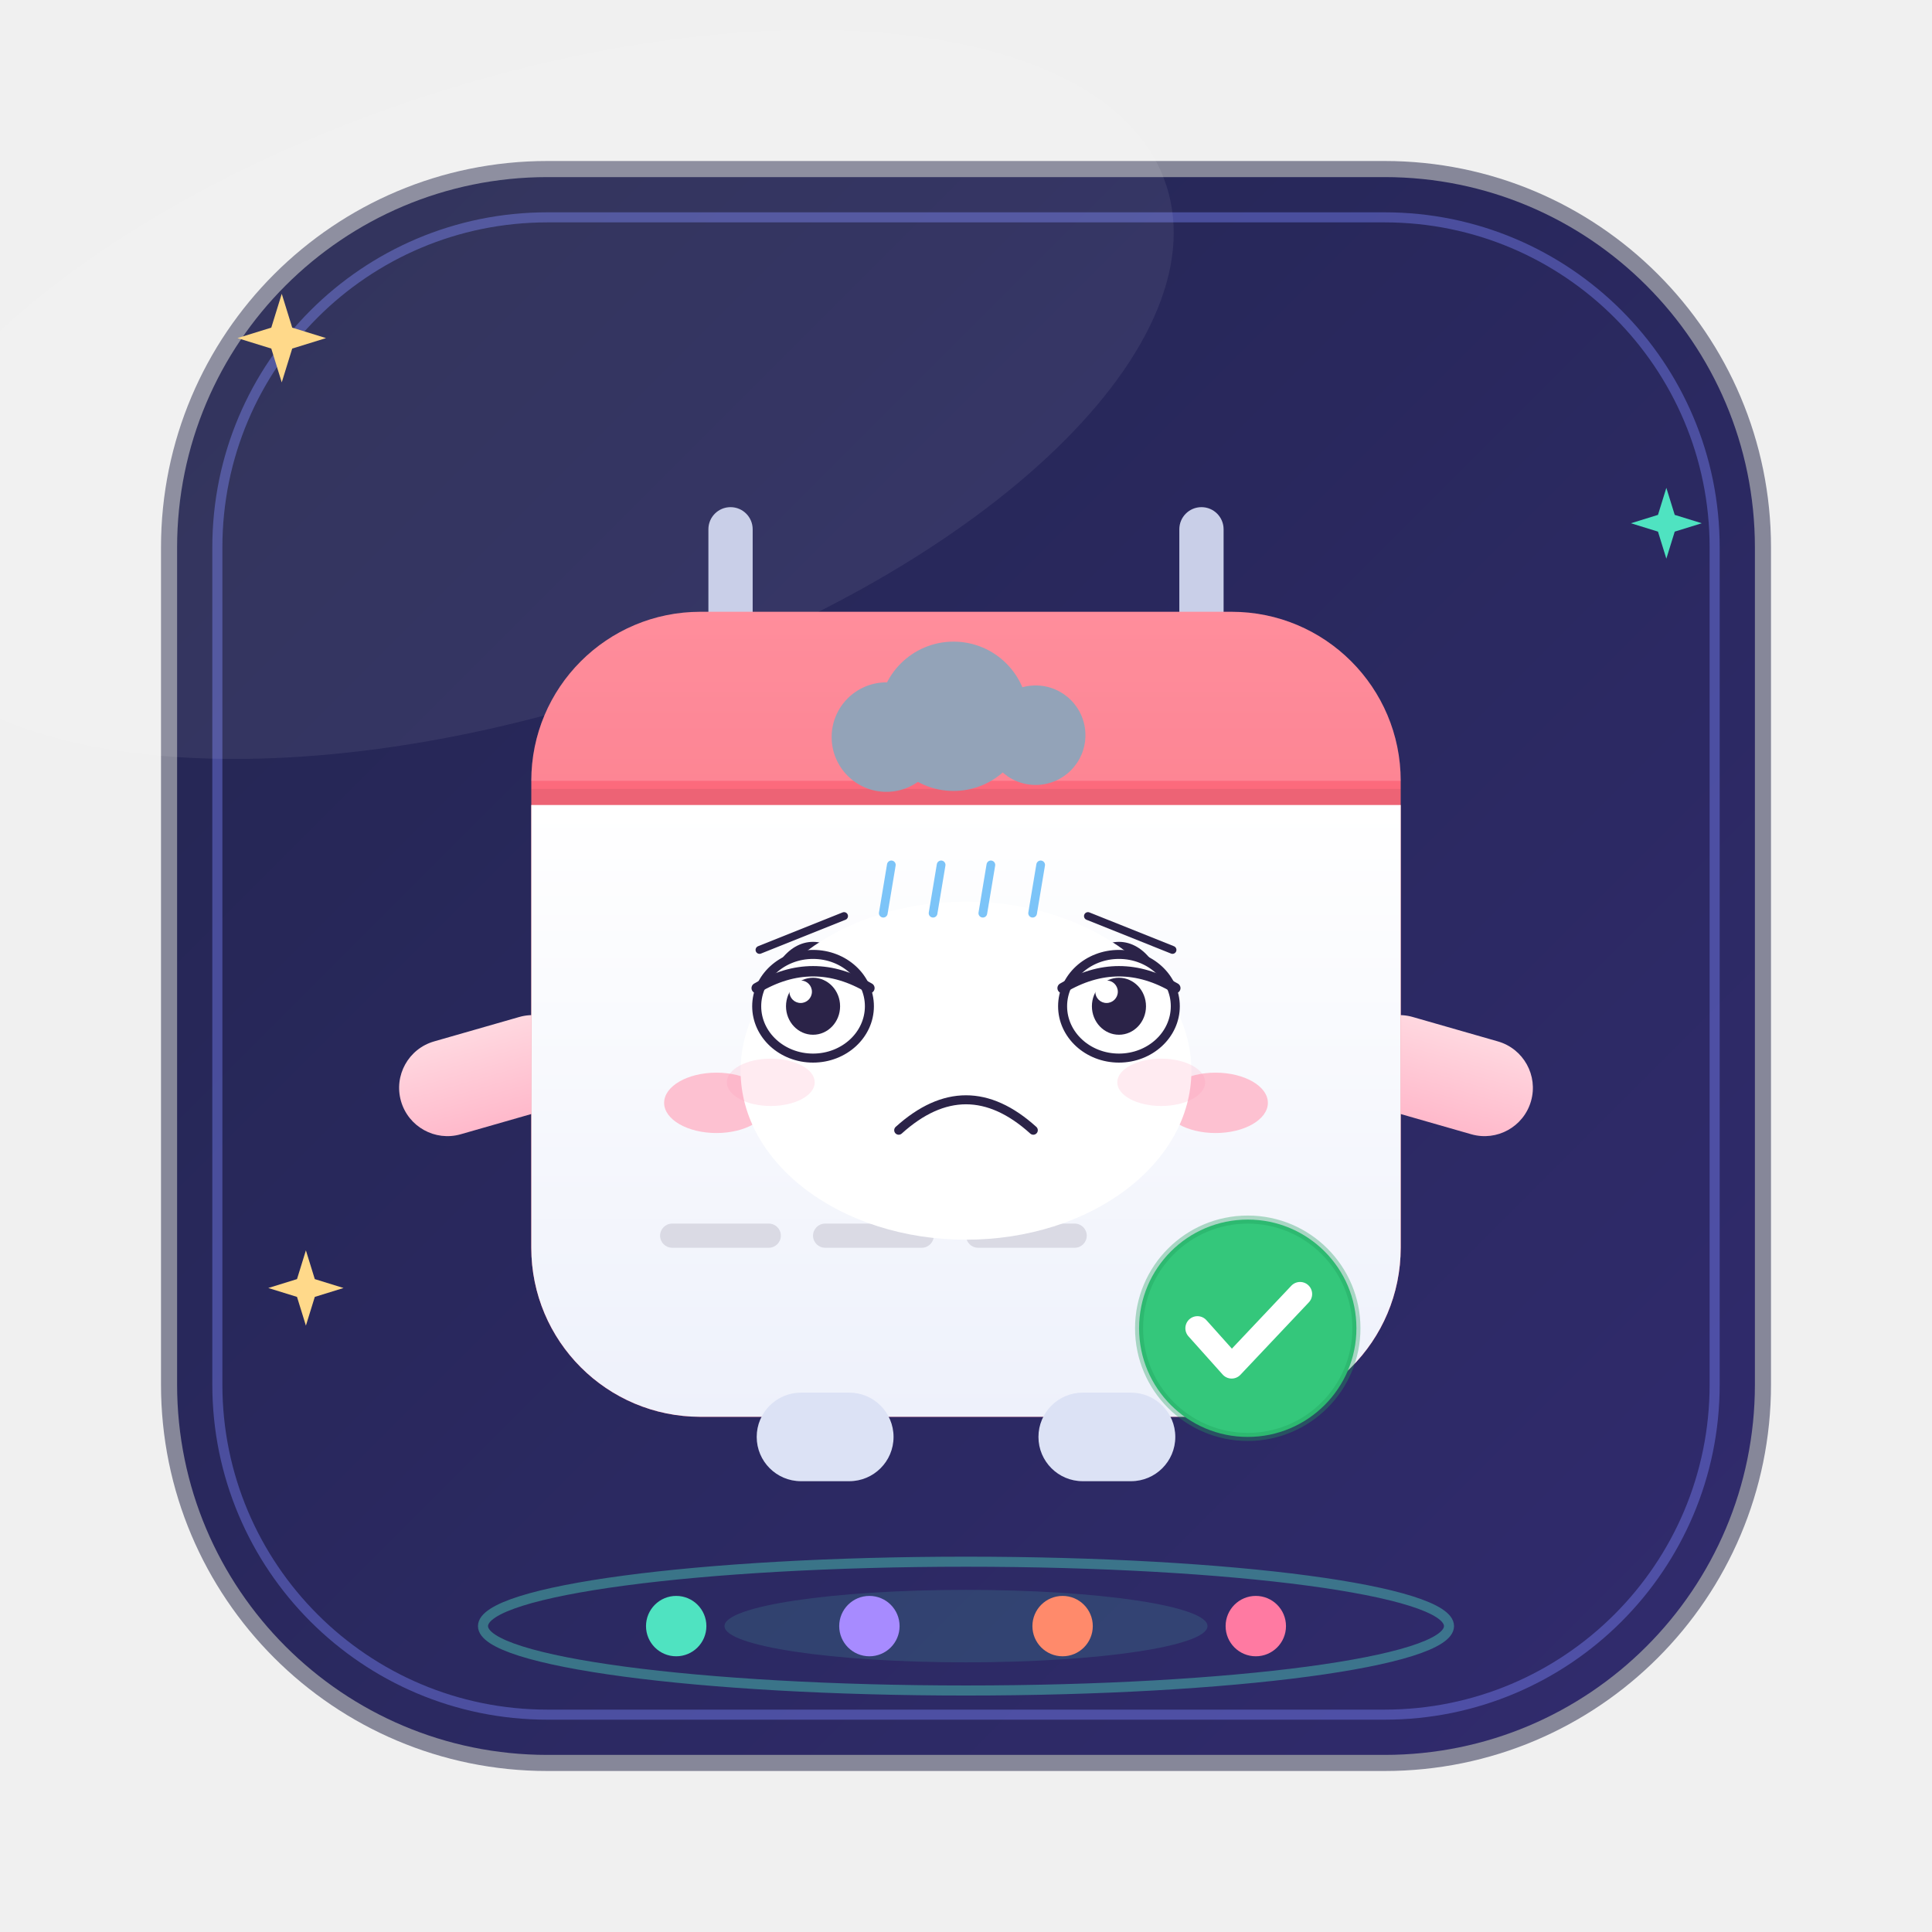
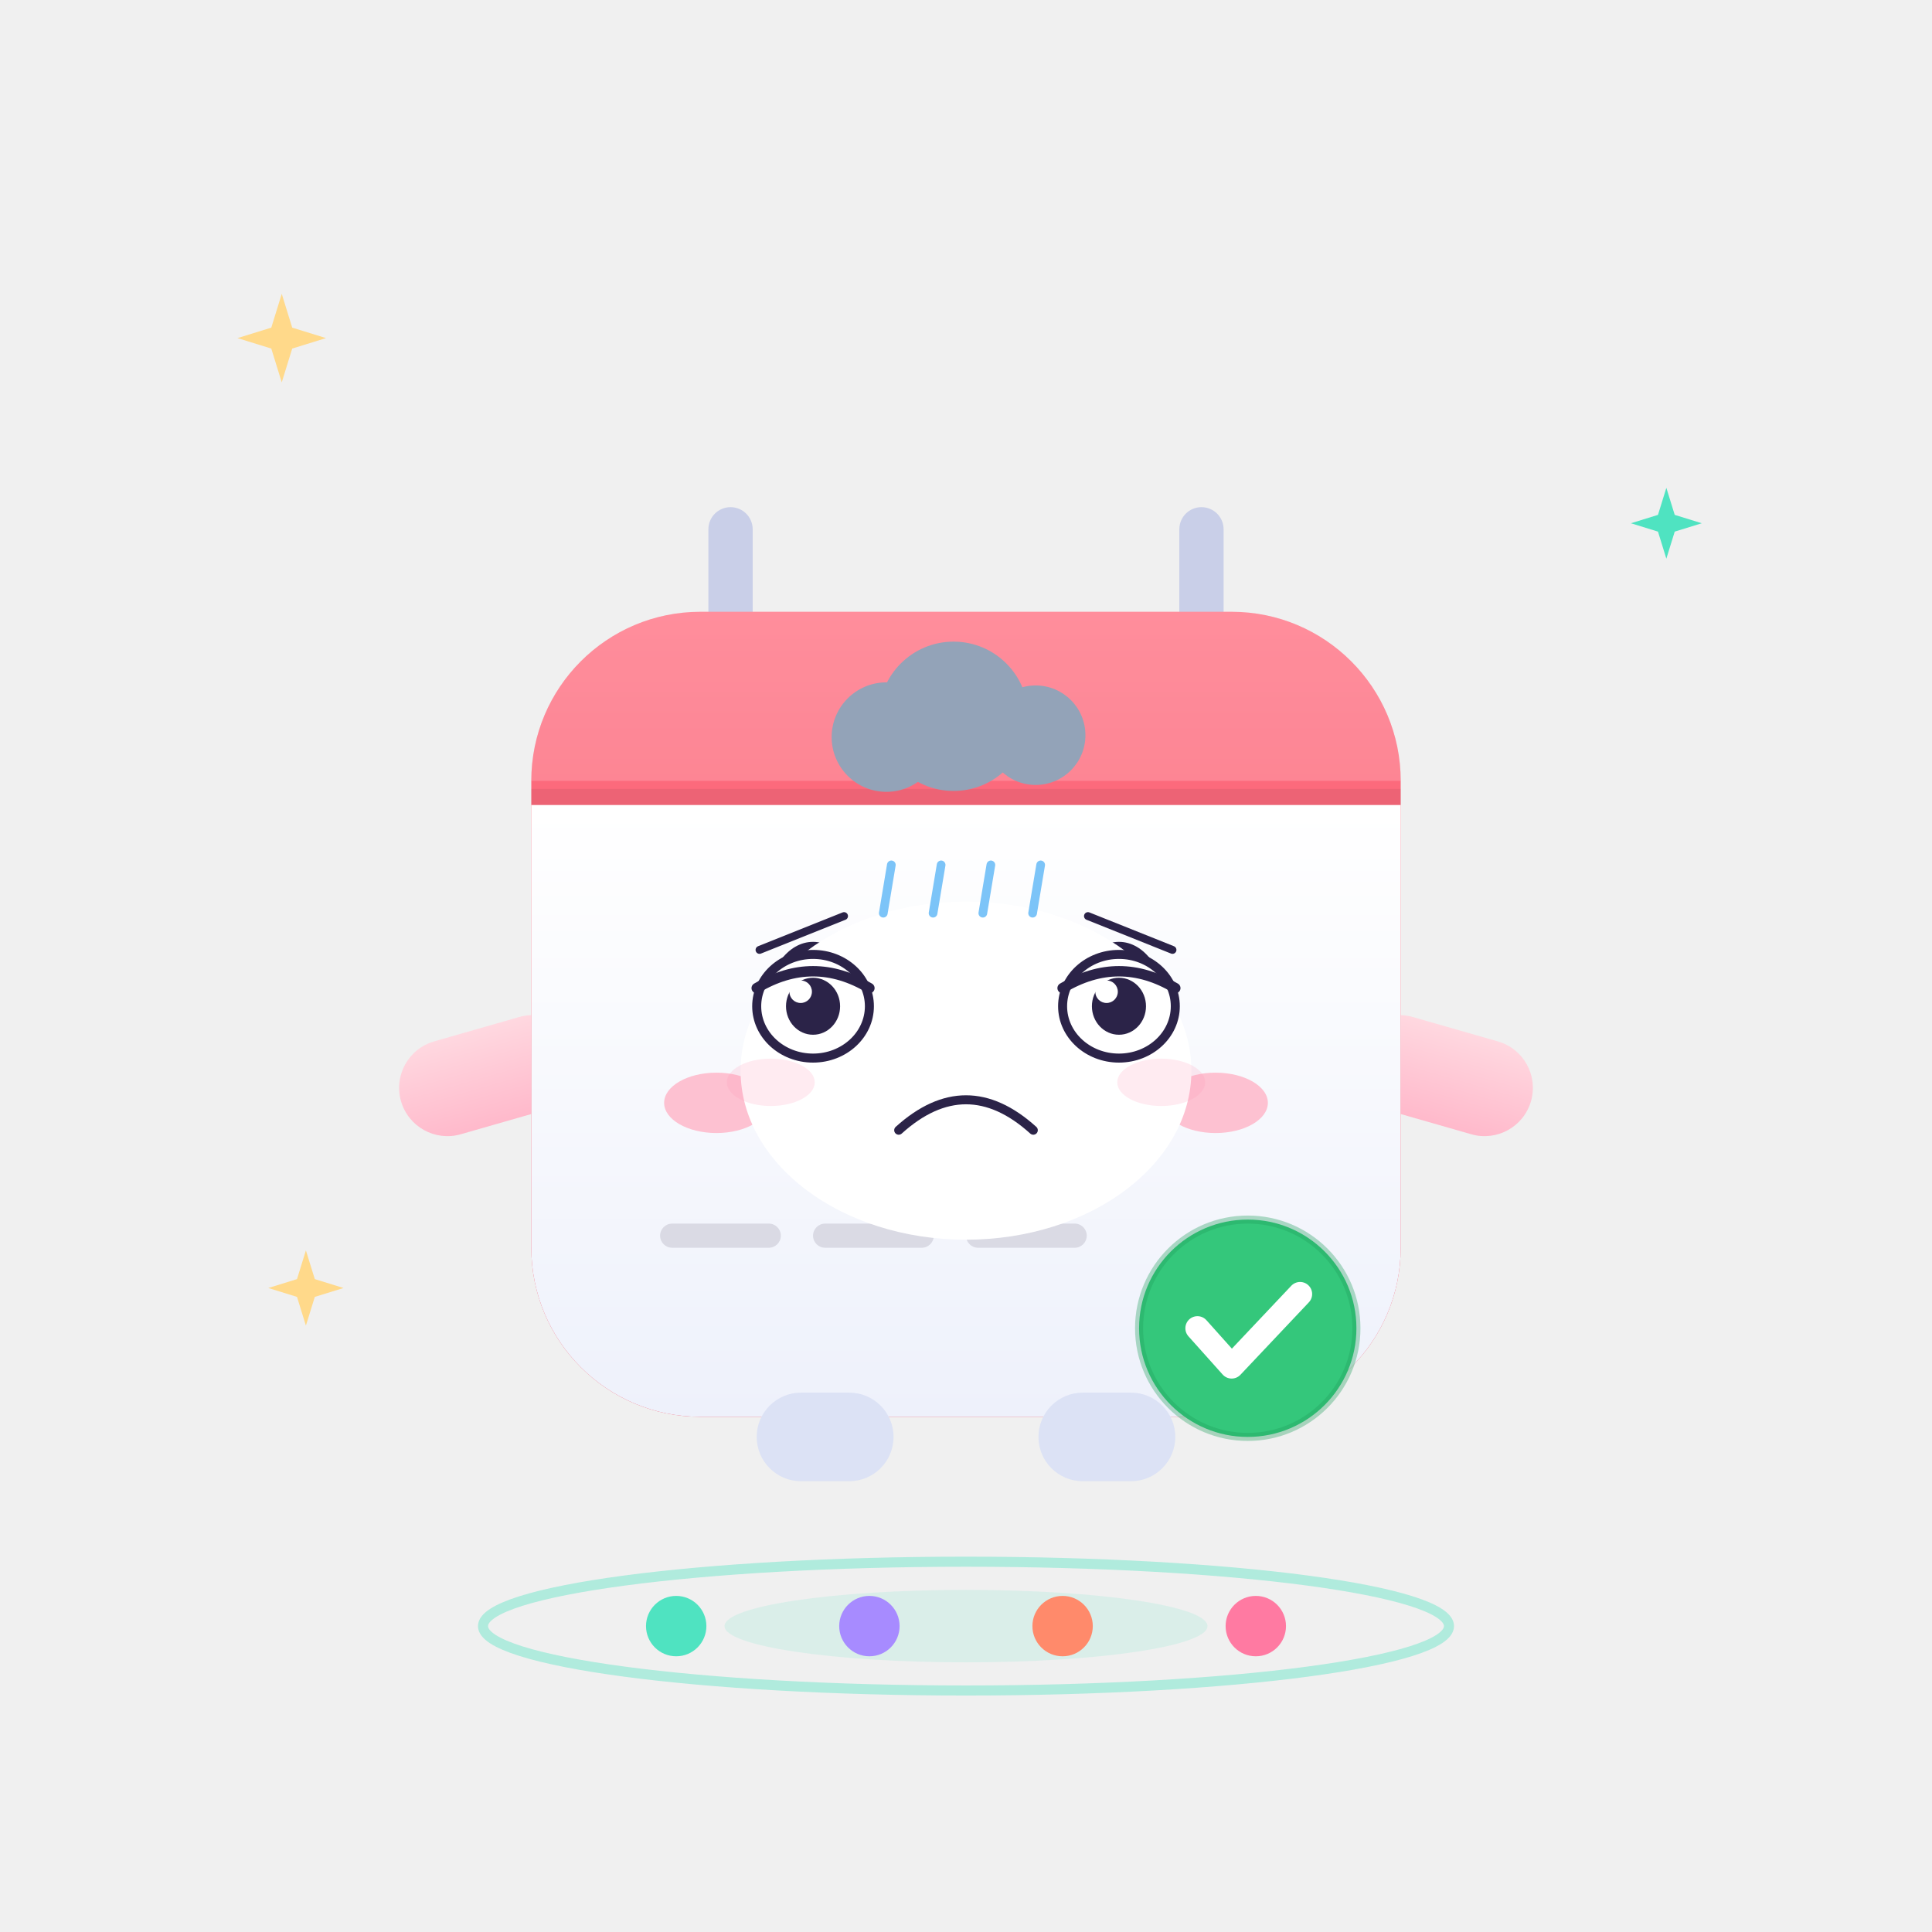
<svg xmlns="http://www.w3.org/2000/svg" viewBox="0 0 480 480" width="480" height="480" role="img" aria-label="小约 · 沮丧 Depressed">
  <style>
.ex-motion { animation: ex-slump 4.2s ease-in-out infinite; transform-box: fill-box; transform-origin: 50% 50%; }
.ex-anim-tear { animation: ex-tear 1.8s ease-in infinite; transform-box: fill-box; transform-origin: center; }
.ex-anim-sweat { animation: ex-tear 1.5s ease-in infinite; transform-box: fill-box; transform-origin: center; }
.ex-anim-heart { animation: ex-heart 2.2s ease-out infinite; transform-box: fill-box; transform-origin: center; }
.ex-anim-spark { animation: ex-spark 1.9s ease-in-out infinite; transform-box: fill-box; transform-origin: center; }
.ex-anim-rain { animation: ex-rain 1.4s linear infinite; transform-box: fill-box; transform-origin: center; }
.ex-anim-confetti { animation: ex-confetti 2.4s linear infinite; transform-box: fill-box; transform-origin: center; }
.ex-anim-pulse { animation: ex-pulse 1.6s ease-in-out infinite; transform-box: fill-box; transform-origin: center; }
.ex-anim-knock { animation: ex-knock 0.55s ease-in-out infinite; transform-box: fill-box; transform-origin: center; }
.ex-anim-knockline { animation: ex-knockline 0.55s ease-out infinite; transform-box: fill-box; transform-origin: center; }
.ex-anim-palm { animation: ex-palm 0.9s ease-in-out infinite; transform-box: fill-box; transform-origin: center; }
.ex-anim-steam { animation: ex-steam 1.8s ease-out infinite; transform-box: fill-box; transform-origin: center; }
.ex-anim-shock { animation: ex-shock 0.5s ease-in-out infinite; transform-box: fill-box; transform-origin: center; }
.ex-anim-please { animation: ex-please 1.4s ease-in-out infinite; transform-box: fill-box; transform-origin: center; }
.ex-anim-drift { animation: ex-drift 4.5s ease-in-out infinite; transform-box: fill-box; transform-origin: center; }
@keyframes ex-slump { 0%,100% { transform: translateY(0); } 50% { transform: translateY(4.48px); } }
@keyframes ex-tear { 0% { transform: translateY(0); opacity: 0; } 18% { opacity: 1; } 100% { transform: translateY(15.4px); opacity: 0; } }
@keyframes ex-heart { 0% { transform: translateY(0) scale(.65); opacity: 0; } 20% { opacity: 1; } 100% { transform: translateY(-25.2px) scale(1.15); opacity: 0; } }
@keyframes ex-spark { 0%,100% { transform: scale(.6) rotate(0deg); opacity: .3; } 50% { transform: scale(1.15) rotate(25deg); opacity: 1; } }
@keyframes ex-rain { 0% { transform: translateY(0); opacity: 0; } 20% { opacity: 1; } 100% { transform: translateY(16.8px); opacity: 0; } }
@keyframes ex-confetti { 0% { transform: translateY(-4.9px) rotate(0deg); opacity: 1; } 100% { transform: translateY(22.4px) rotate(200deg); opacity: 0; } }
@keyframes ex-pulse { 0%,100% { transform: scale(1); opacity: .35; } 50% { transform: scale(1.18); opacity: .7; } }
@keyframes ex-knock { 0%,100% { transform: translateX(6.3px); } 35% { transform: translateX(0); } }
@keyframes ex-knockline { 0%,100% { transform: scaleX(.6); opacity: .35; } 35% { transform: scaleX(1); opacity: 1; } }
@keyframes ex-palm { 0%,100% { transform: translateY(0) rotate(0deg); } 50% { transform: translateY(-1.68px) rotate(-4deg); } }
@keyframes ex-steam { 0% { transform: translateY(0); opacity: .7; } 100% { transform: translateY(-12.6px); opacity: 0; } }
@keyframes ex-shock { 0%,100% { transform: scaleX(.7); opacity: .4; } 50% { transform: scaleX(1.25); opacity: 1; } }
@keyframes ex-please { 0%,100% { transform: translateY(0); } 50% { transform: translateY(-2.52px); } }
@keyframes ex-drift { 0%,100% { transform: translateY(0); } 50% { transform: translateY(-2.8px); } }
@media (prefers-reduced-motion: reduce) {
  .ex-motion, [class*="ex-anim-"] { animation: none !important; }
}
</style>
  <g class="ex-motion ex-depressed">
    <g class="ex-base">
      <defs>
-         <linearGradient id="bgGrad" x1="0" y1="0" x2="1" y2="1">
-           <stop offset="0%" stop-color="#232650" />
-           <stop offset="100%" stop-color="#312B6E" />
-         </linearGradient>
        <linearGradient id="pageGrad" x1="0" y1="0" x2="0" y2="1">
          <stop offset="0%" stop-color="#FFFFFF" />
          <stop offset="100%" stop-color="#EEF1FB" />
        </linearGradient>
        <linearGradient id="headGrad" x1="0" y1="0" x2="0" y2="1">
          <stop offset="0%" stop-color="#FF7586" />
          <stop offset="100%" stop-color="#F04159" />
        </linearGradient>
        <linearGradient id="armGrad" x1="0" y1="0" x2="0" y2="1">
          <stop offset="0%" stop-color="#FFD8E0" />
          <stop offset="100%" stop-color="#FFB9CB" />
        </linearGradient>
      </defs>
-       <rect x="40" y="40" width="400" height="400" rx="96" fill="#1B1E42" opacity="0.5" />
-       <rect x="44" y="44" width="392" height="392" rx="92" fill="url(#bgGrad)" />
-       <rect x="54" y="54" width="372" height="372" rx="82" fill="none" stroke="#7C88FF" stroke-width="2.5" opacity="0.4" />
-       <ellipse cx="130" cy="98" rx="168" ry="78" fill="#FFFFFF" opacity="0.07" transform="rotate(-18 130 98)" />
      <ellipse cx="240" cy="404" rx="120" ry="16" fill="none" stroke="#4FE3C1" stroke-width="2.5" opacity="0.4">
    
  </ellipse>
      <ellipse cx="240" cy="404" rx="60" ry="9" fill="#4FE3C1" opacity="0.14">
    
  </ellipse>
      <g>
        <circle cx="168" cy="404" r="7.5" fill="#4FE3C1" />
        <circle cx="216" cy="404" r="7.5" fill="#A78BFF" />
        <circle cx="264" cy="404" r="7.5" fill="#FF8A6B" />
        <circle cx="312" cy="404" r="7.5" fill="#FF7AA2" />
      </g>
      <g>
        <rect x="176" y="126" width="11" height="46" rx="5.5" fill="#C9CFE8" />
        <rect x="293" y="126" width="11" height="46" rx="5.5" fill="#C9CFE8" />
        <g>
          <rect x="98" y="250" width="46" height="24" rx="12" fill="url(#armGrad)" transform="rotate(-16 140 262)" />
        </g>
        <rect x="336" y="250" width="46" height="24" rx="12" fill="url(#armGrad)" transform="rotate(16 340 262)" />
        <rect x="132" y="152" width="216" height="200" rx="42" fill="url(#headGrad)" />
        <path d="M132 200 L348 200 L348 310 A42 42 0 0 1 306 352 L174 352 A42 42 0 0 1 132 310 Z" fill="url(#pageGrad)" />
        <path d="M132 194 A42 42 0 0 1 174 152 L306 152 A42 42 0 0 1 348 194 Z" fill="#FFFFFF" opacity="0.18" />
        <path d="M132 198 H348" stroke="#000000" stroke-width="4" opacity="0.06" />
        <g transform="translate(202 250)">
          <g>
            <ellipse rx="11.5" ry="16" fill="#2B2348" />
            <circle cx="-3.8" cy="-6.5" r="4.6" fill="#FFFFFF" />
            <circle cx="2.8" cy="4.6" r="2.1" fill="#8FF0DC" opacity="0.9" />
          </g>
        </g>
        <g transform="translate(278 250)">
          <g>
            <ellipse rx="11.5" ry="16" fill="#2B2348" />
            <circle cx="-3.8" cy="-6.5" r="4.6" fill="#FFFFFF" />
            <circle cx="2.8" cy="4.6" r="2.1" fill="#8FF0DC" opacity="0.9" />
          </g>
        </g>
        <ellipse cx="178" cy="274" rx="13" ry="7.5" fill="#FFB3C6" opacity="0.8" />
        <ellipse cx="302" cy="274" rx="13" ry="7.5" fill="#FFB3C6" opacity="0.8" />
        <path d="M229 276 Q240 287 251 276" stroke="#2B2348" stroke-width="4" stroke-linecap="round" fill="none" opacity="0.75" />
        <rect x="164" y="304" width="30" height="6" rx="3" fill="#2B2348" opacity="0.13" />
        <rect x="202" y="304" width="30" height="6" rx="3" fill="#2B2348" opacity="0.13" />
        <rect x="240" y="304" width="30" height="6" rx="3" fill="#2B2348" opacity="0.13" />
        <g transform="translate(310 330)">
          <g>
            <circle r="27" fill="#34C77B" />
            <circle r="27" fill="none" stroke="#1F9E5C" stroke-width="2" opacity="0.35" />
            <path d="M-12.5 0 l8.5 9.5 l17 -18" stroke="#FFFFFF" stroke-width="6" stroke-linecap="round" stroke-linejoin="round" fill="none" />
          </g>
        </g>
        <rect x="188" y="346" width="34" height="22" rx="11" fill="#DCE2F5" />
        <rect x="258" y="346" width="34" height="22" rx="11" fill="#DCE2F5" />
      </g>
      <g transform="translate(70 84)">
        <path d="M0 -11 L2.6 -2.6 L11 0 L2.6 2.6 L0 11 L-2.6 2.6 L-11 0 L-2.6 -2.6 Z" fill="#FFD98A" />
      </g>
      <g transform="translate(414 130) scale(0.8)">
        <path d="M0 -11 L2.6 -2.6 L11 0 L2.6 2.6 L0 11 L-2.6 2.6 L-11 0 L-2.6 -2.6 Z" fill="#4FE3C1" />
      </g>
      <g transform="translate(76 320) scale(0.85)">
        <path d="M0 -11 L2.6 -2.6 L11 0 L2.6 2.6 L0 11 L-2.6 2.6 L-11 0 L-2.6 -2.6 Z" fill="#FFD98A" />
      </g>
    </g>
    <g class="ex-face">
      <ellipse cx="240" cy="266" rx="56" ry="42" fill="#FFFFFF" />
      <path d="M 188.7,236 L 209.7,227.6" stroke="#2B2348" stroke-width="1.96" stroke-linecap="round" />
      <path d="M 291.3,236 L 270.3,227.6" stroke="#2B2348" stroke-width="1.96" stroke-linecap="round" />
      <ellipse cx="202" cy="250" rx="14" ry="12.88" fill="#FFFFFF" stroke="#2B2348" stroke-width="2.24" />
      <ellipse cx="202" cy="250" rx="6.72" ry="7.08" fill="#2B2348" />
      <circle cx="198.92" cy="246.39" r="2.8" fill="#FFFFFF" />
      <path d="M 188,245.49 Q 202,237.12 216,245.49" fill="none" stroke="#2B2348" stroke-width="2.58" stroke-linecap="round" />
      <ellipse cx="278" cy="250" rx="14" ry="12.88" fill="#FFFFFF" stroke="#2B2348" stroke-width="2.24" />
      <ellipse cx="278" cy="250" rx="6.72" ry="7.08" fill="#2B2348" />
      <circle cx="274.92" cy="246.39" r="2.8" fill="#FFFFFF" />
      <path d="M 264,245.49 Q 278,237.12 292,245.49" fill="none" stroke="#2B2348" stroke-width="2.58" stroke-linecap="round" />
      <path d="M 223.28,280.8 Q 240,265.68 256.72,280.8" fill="none" stroke="#2B2348" stroke-width="2.24" stroke-linecap="round" />
      <ellipse cx="191.5" cy="268.9" rx="10.92" ry="5.88" fill="#FF8FB3" opacity="0.18" />
      <ellipse cx="288.5" cy="268.9" rx="10.92" ry="5.88" fill="#FF8FB3" opacity="0.18" />
      <g class="ex-anim-drift">
        <circle cx="220.22" cy="183.13" r="13.6" fill="#93A3B8" />
        <circle cx="236.91" cy="177.96" r="18.55" fill="#93A3B8" />
        <circle cx="257.31" cy="182.66" r="12.36" fill="#93A3B8" />
        <rect x="212.18" y="180.78" width="55.64" height="9.87" rx="4.93" fill="#93A3B8" />
      </g>
      <g transform="translate(221.45 214.88)">
        <path class="ex-anim-rain" style="animation-delay:0.0s" d="M 0 0 L -2 12" stroke="#7CC4F8" stroke-width="2.16" stroke-linecap="round" />
      </g>
      <g transform="translate(233.82 214.88)">
        <path class="ex-anim-rain" style="animation-delay:0.22s" d="M 0 0 L -2 12" stroke="#7CC4F8" stroke-width="2.16" stroke-linecap="round" />
      </g>
      <g transform="translate(246.18 214.88)">
        <path class="ex-anim-rain" style="animation-delay:0.44s" d="M 0 0 L -2 12" stroke="#7CC4F8" stroke-width="2.16" stroke-linecap="round" />
      </g>
      <g transform="translate(258.55 214.88)">
        <path class="ex-anim-rain" style="animation-delay:0.66s" d="M 0 0 L -2 12" stroke="#7CC4F8" stroke-width="2.16" stroke-linecap="round" />
      </g>
    </g>
  </g>
</svg>
